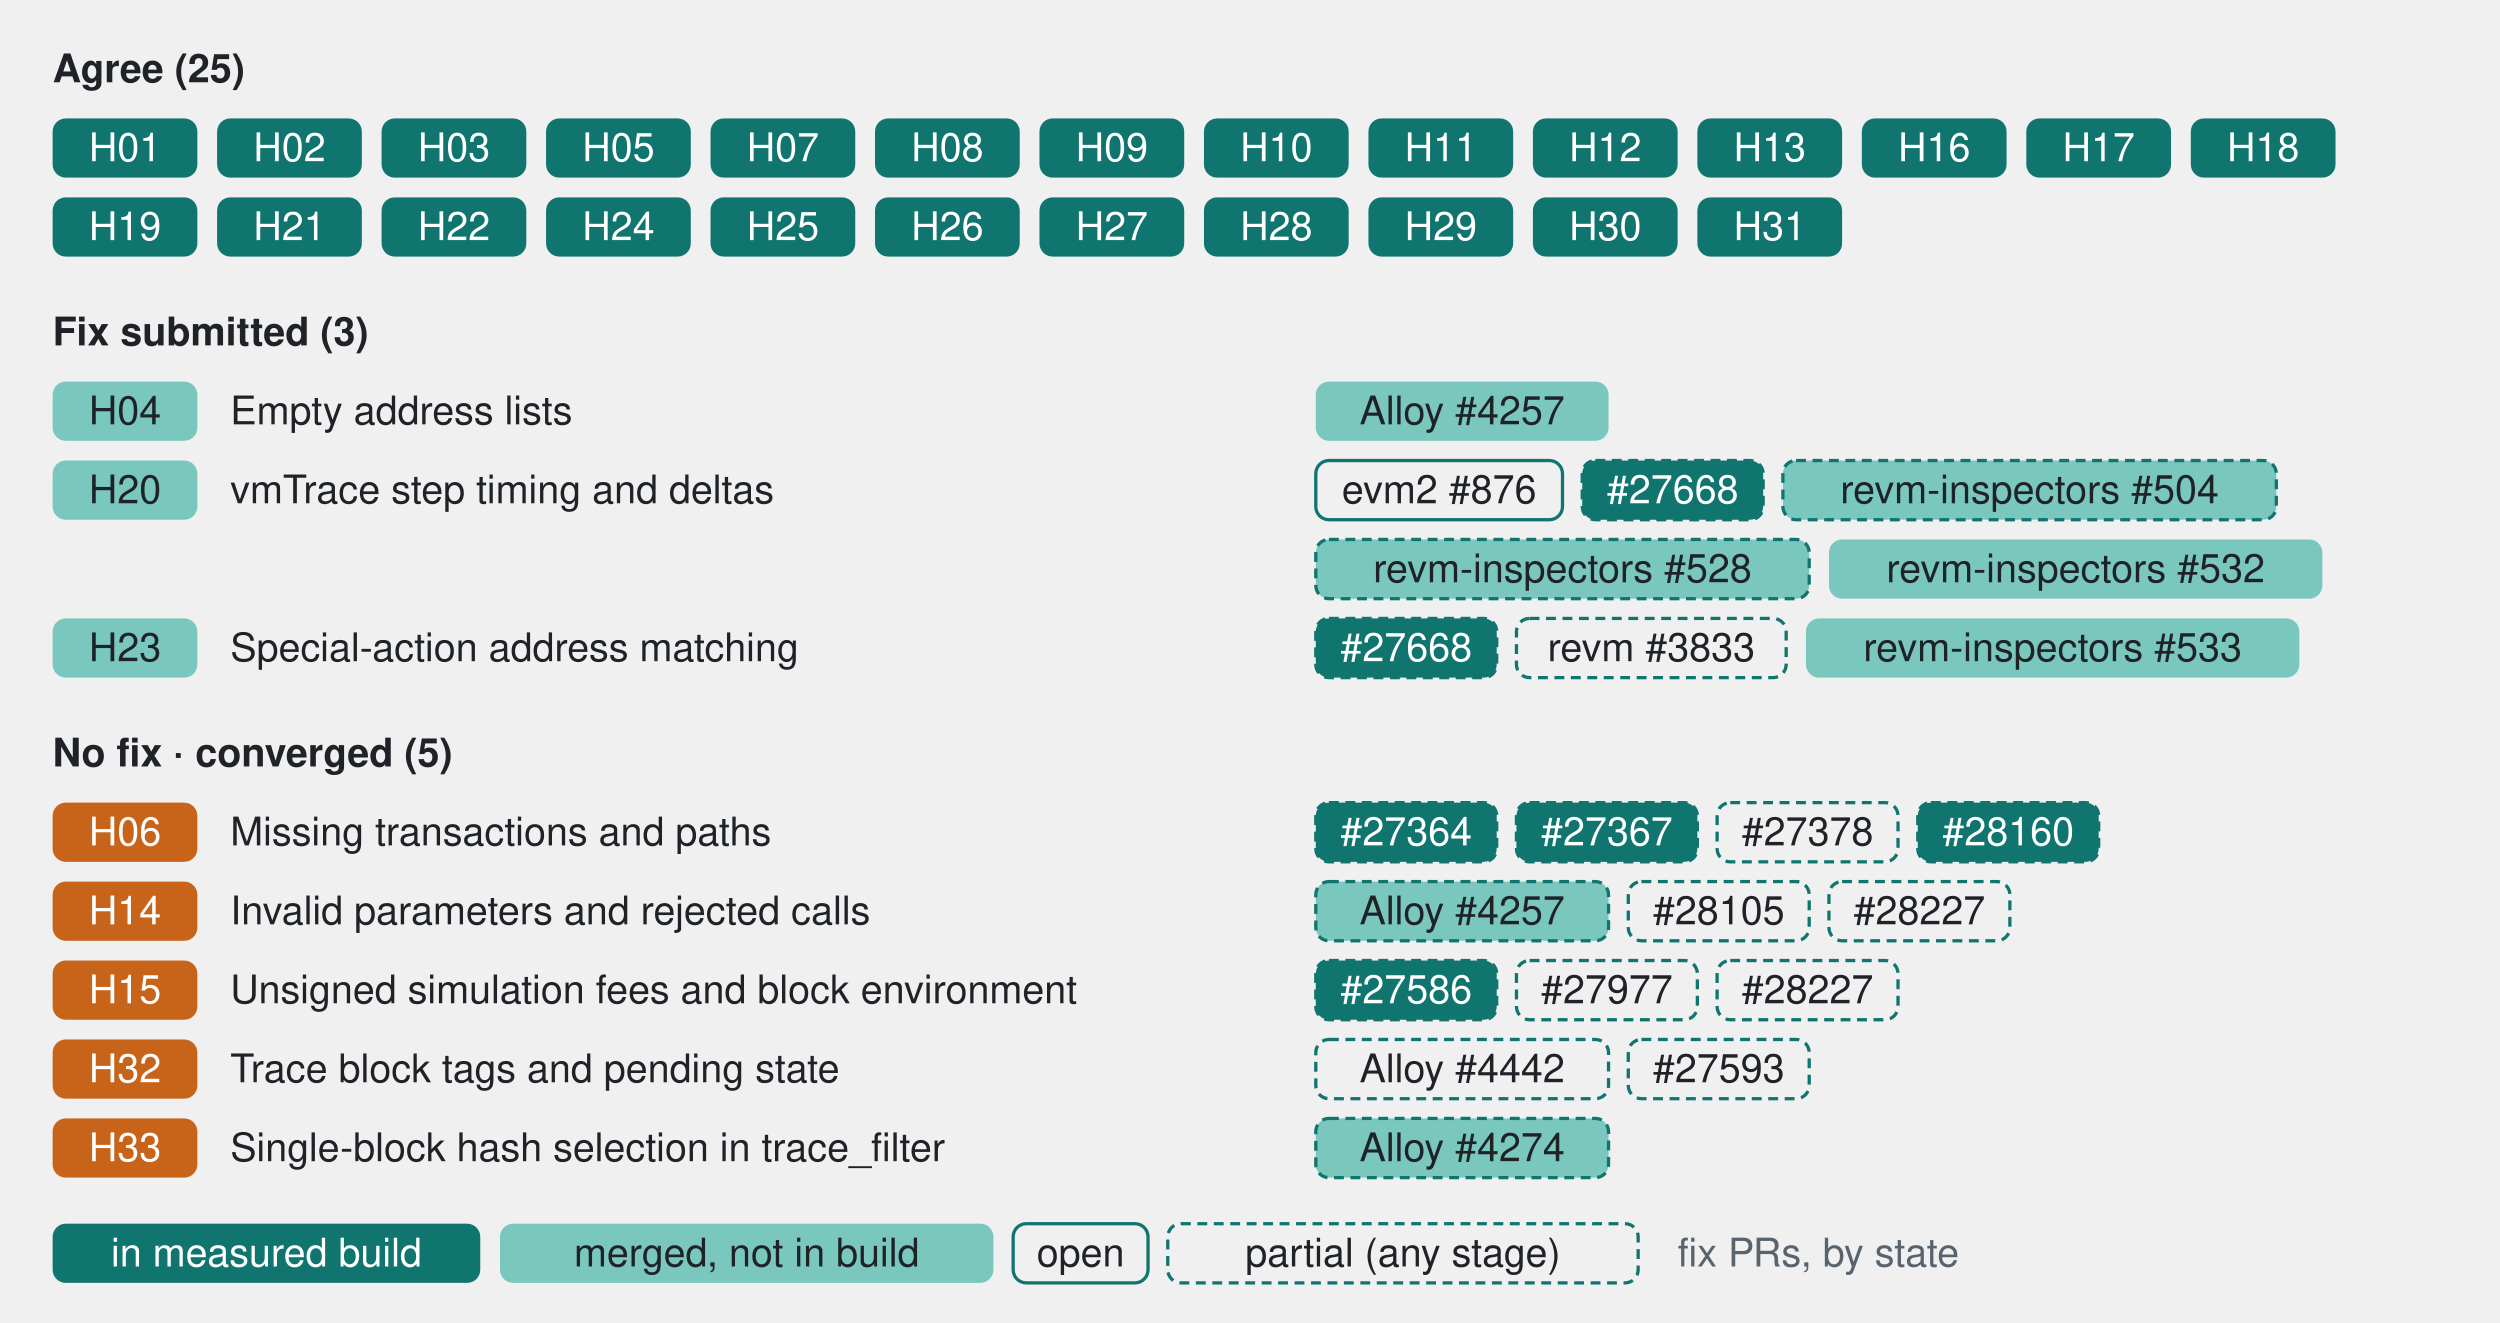
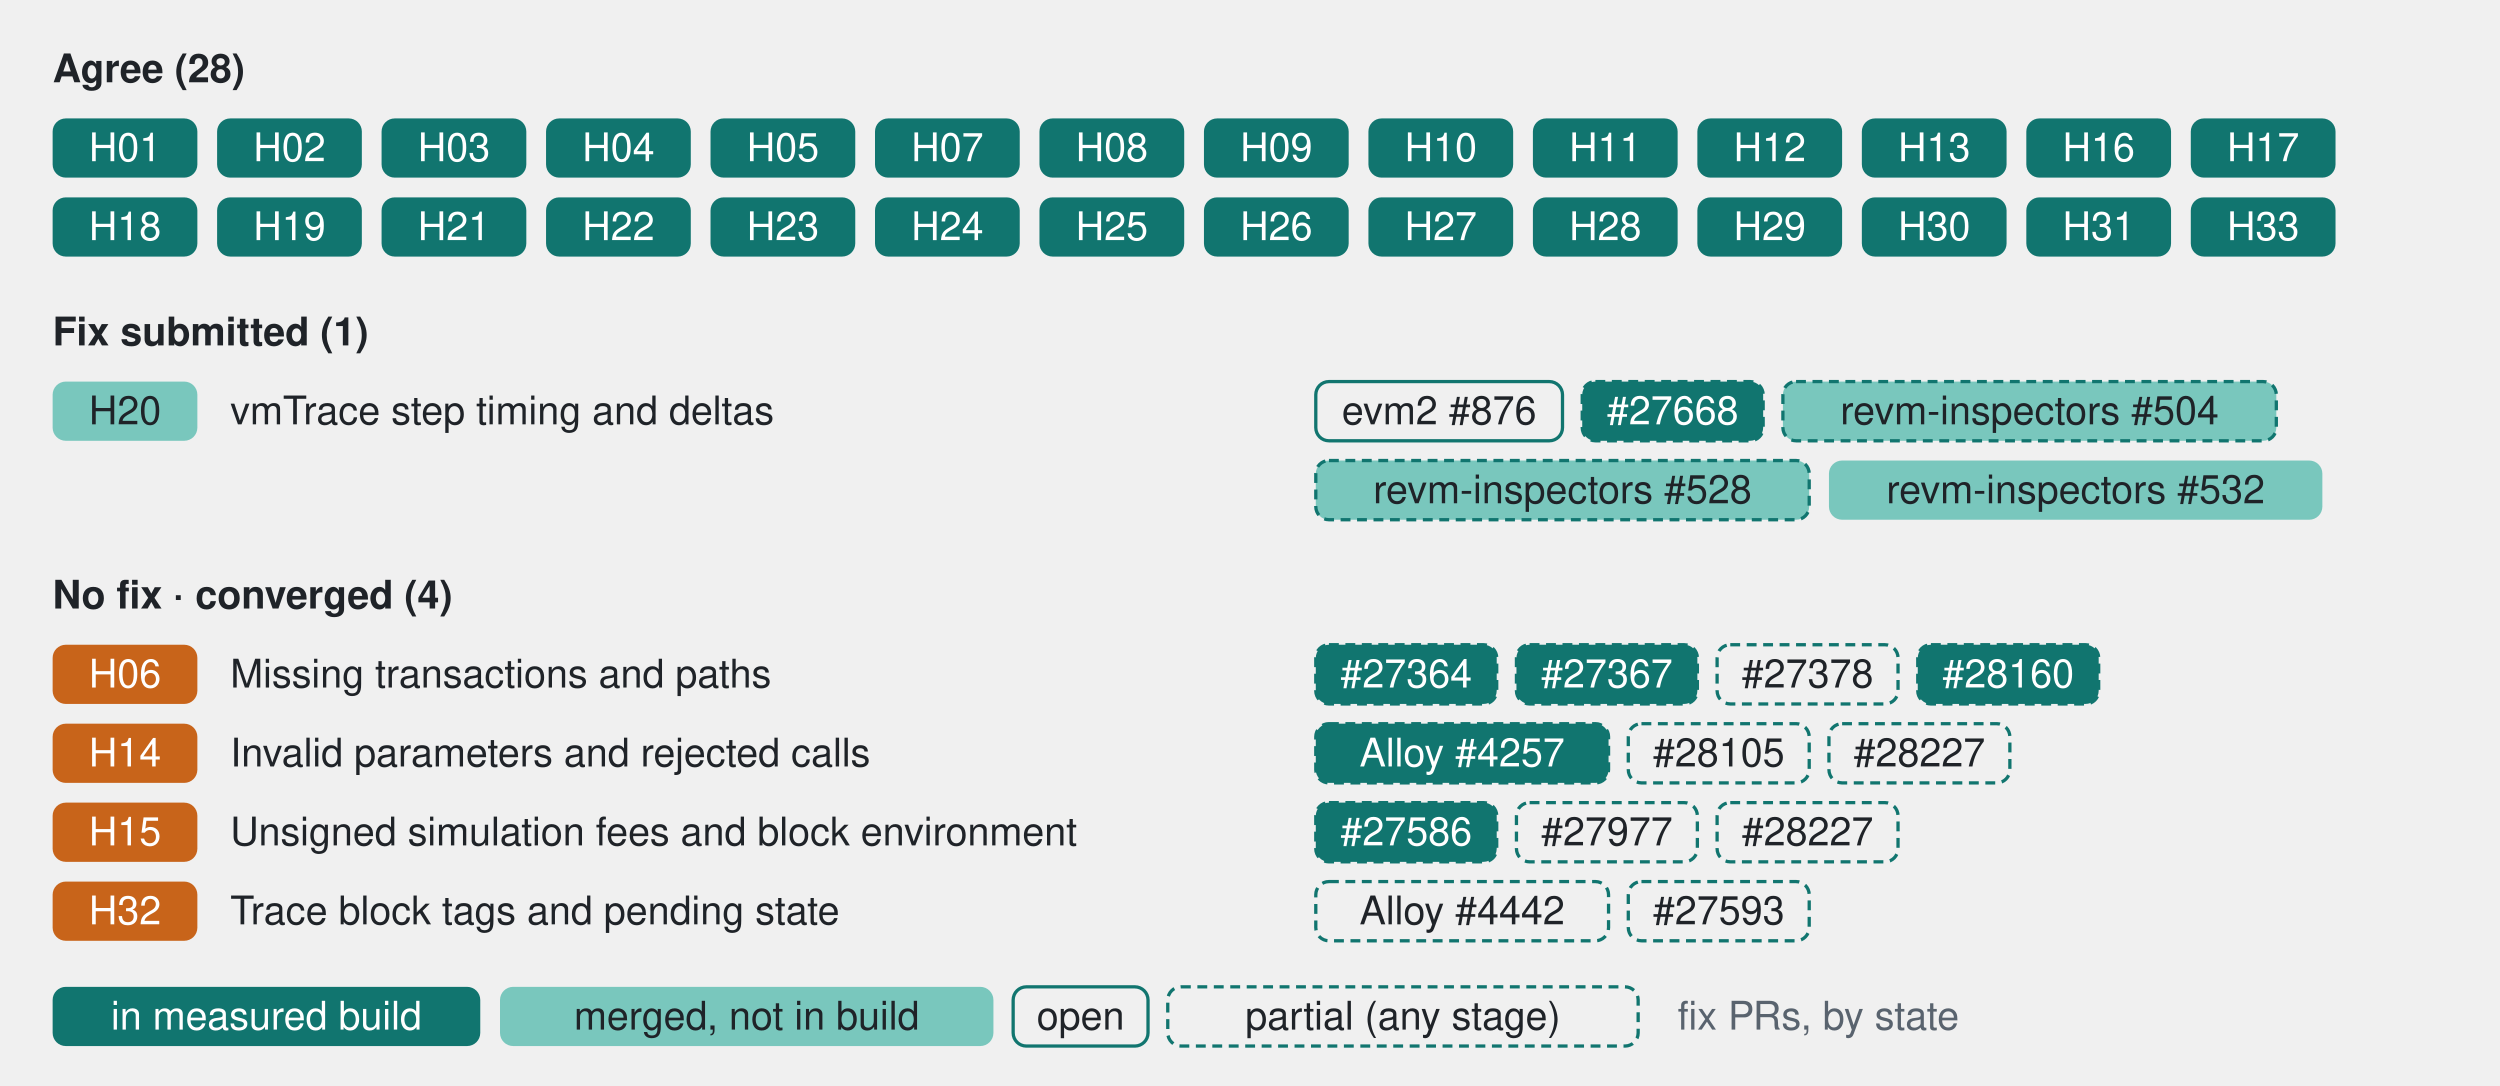
- <svg xmlns="http://www.w3.org/2000/svg" width="760" height="402" viewBox="0 0 760 402" role="img" aria-labelledby="title">
+ <svg xmlns="http://www.w3.org/2000/svg" width="760" height="330" viewBox="0 0 760 330" role="img" aria-labelledby="title">
  <style>text{font-family:-apple-system,BlinkMacSystemFont,"Segoe UI",Helvetica,Arial,sans-serif;font-size:12px}.head{font-weight:600}.partial{stroke-dasharray:3 2}.label{fill:#1f2328}.muted{fill:#59636e}.pr{fill:none;stroke:#11756f}.edge{stroke:#11756f}.b-agree{fill:#11756f}.n-agree{fill:#ffffff}.b-fix{fill:#79c7bd}.n-fix{fill:#1f2328}.b-converged{fill:#c8641a}.n-converged{fill:#ffffff}.b-review{fill:#f2b36b}.n-review{fill:#1f2328}.b-policy{fill:#8172c4}.n-policy{fill:#ffffff}.b-unmeasured{fill:#dde1e6}.n-unmeasured{fill:#1f2328}@media (prefers-color-scheme:dark){.label{fill:#e6edf3}.muted{fill:#9198a1}.pr{fill:none;stroke:#3aa59a}.edge{stroke:#3aa59a}.b-agree{fill:#3aa59a}.n-agree{fill:#0d1117}.b-fix{fill:#1a6b62}.n-fix{fill:#ffffff}.b-converged{fill:#e5843a}.n-converged{fill:#0d1117}.b-review{fill:#8f5420}.n-review{fill:#ffffff}.b-policy{fill:#9b8fe0}.n-policy{fill:#0d1117}.b-unmeasured{fill:#2d333b}.n-unmeasured{fill:#e6edf3}}</style>
-   <text class="label head" x="16" y="25">Agree (25)</text>
+   <text class="label head" x="16" y="25">Agree (28)</text>
  <rect class="b-agree" x="16" y="36" width="44" height="18" rx="4" />
  <text class="n-agree" x="38" y="49" text-anchor="middle">H01</text>
  <rect class="b-agree" x="66" y="36" width="44" height="18" rx="4" />
  <text class="n-agree" x="88" y="49" text-anchor="middle">H02</text>
  <rect class="b-agree" x="116" y="36" width="44" height="18" rx="4" />
  <text class="n-agree" x="138" y="49" text-anchor="middle">H03</text>
  <rect class="b-agree" x="166" y="36" width="44" height="18" rx="4" />
-   <text class="n-agree" x="188" y="49" text-anchor="middle">H05</text>
+   <text class="n-agree" x="188" y="49" text-anchor="middle">H04</text>
  <rect class="b-agree" x="216" y="36" width="44" height="18" rx="4" />
-   <text class="n-agree" x="238" y="49" text-anchor="middle">H07</text>
+   <text class="n-agree" x="238" y="49" text-anchor="middle">H05</text>
  <rect class="b-agree" x="266" y="36" width="44" height="18" rx="4" />
-   <text class="n-agree" x="288" y="49" text-anchor="middle">H08</text>
+   <text class="n-agree" x="288" y="49" text-anchor="middle">H07</text>
  <rect class="b-agree" x="316" y="36" width="44" height="18" rx="4" />
-   <text class="n-agree" x="338" y="49" text-anchor="middle">H09</text>
+   <text class="n-agree" x="338" y="49" text-anchor="middle">H08</text>
  <rect class="b-agree" x="366" y="36" width="44" height="18" rx="4" />
-   <text class="n-agree" x="388" y="49" text-anchor="middle">H10</text>
+   <text class="n-agree" x="388" y="49" text-anchor="middle">H09</text>
  <rect class="b-agree" x="416" y="36" width="44" height="18" rx="4" />
-   <text class="n-agree" x="438" y="49" text-anchor="middle">H11</text>
+   <text class="n-agree" x="438" y="49" text-anchor="middle">H10</text>
  <rect class="b-agree" x="466" y="36" width="44" height="18" rx="4" />
-   <text class="n-agree" x="488" y="49" text-anchor="middle">H12</text>
+   <text class="n-agree" x="488" y="49" text-anchor="middle">H11</text>
  <rect class="b-agree" x="516" y="36" width="44" height="18" rx="4" />
-   <text class="n-agree" x="538" y="49" text-anchor="middle">H13</text>
+   <text class="n-agree" x="538" y="49" text-anchor="middle">H12</text>
  <rect class="b-agree" x="566" y="36" width="44" height="18" rx="4" />
-   <text class="n-agree" x="588" y="49" text-anchor="middle">H16</text>
+   <text class="n-agree" x="588" y="49" text-anchor="middle">H13</text>
  <rect class="b-agree" x="616" y="36" width="44" height="18" rx="4" />
-   <text class="n-agree" x="638" y="49" text-anchor="middle">H17</text>
+   <text class="n-agree" x="638" y="49" text-anchor="middle">H16</text>
  <rect class="b-agree" x="666" y="36" width="44" height="18" rx="4" />
-   <text class="n-agree" x="688" y="49" text-anchor="middle">H18</text>
+   <text class="n-agree" x="688" y="49" text-anchor="middle">H17</text>
  <rect class="b-agree" x="16" y="60" width="44" height="18" rx="4" />
-   <text class="n-agree" x="38" y="73" text-anchor="middle">H19</text>
+   <text class="n-agree" x="38" y="73" text-anchor="middle">H18</text>
  <rect class="b-agree" x="66" y="60" width="44" height="18" rx="4" />
-   <text class="n-agree" x="88" y="73" text-anchor="middle">H21</text>
+   <text class="n-agree" x="88" y="73" text-anchor="middle">H19</text>
  <rect class="b-agree" x="116" y="60" width="44" height="18" rx="4" />
-   <text class="n-agree" x="138" y="73" text-anchor="middle">H22</text>
+   <text class="n-agree" x="138" y="73" text-anchor="middle">H21</text>
  <rect class="b-agree" x="166" y="60" width="44" height="18" rx="4" />
-   <text class="n-agree" x="188" y="73" text-anchor="middle">H24</text>
+   <text class="n-agree" x="188" y="73" text-anchor="middle">H22</text>
  <rect class="b-agree" x="216" y="60" width="44" height="18" rx="4" />
-   <text class="n-agree" x="238" y="73" text-anchor="middle">H25</text>
+   <text class="n-agree" x="238" y="73" text-anchor="middle">H23</text>
  <rect class="b-agree" x="266" y="60" width="44" height="18" rx="4" />
-   <text class="n-agree" x="288" y="73" text-anchor="middle">H26</text>
+   <text class="n-agree" x="288" y="73" text-anchor="middle">H24</text>
  <rect class="b-agree" x="316" y="60" width="44" height="18" rx="4" />
-   <text class="n-agree" x="338" y="73" text-anchor="middle">H27</text>
+   <text class="n-agree" x="338" y="73" text-anchor="middle">H25</text>
  <rect class="b-agree" x="366" y="60" width="44" height="18" rx="4" />
-   <text class="n-agree" x="388" y="73" text-anchor="middle">H28</text>
+   <text class="n-agree" x="388" y="73" text-anchor="middle">H26</text>
  <rect class="b-agree" x="416" y="60" width="44" height="18" rx="4" />
-   <text class="n-agree" x="438" y="73" text-anchor="middle">H29</text>
+   <text class="n-agree" x="438" y="73" text-anchor="middle">H27</text>
  <rect class="b-agree" x="466" y="60" width="44" height="18" rx="4" />
-   <text class="n-agree" x="488" y="73" text-anchor="middle">H30</text>
+   <text class="n-agree" x="488" y="73" text-anchor="middle">H28</text>
  <rect class="b-agree" x="516" y="60" width="44" height="18" rx="4" />
-   <text class="n-agree" x="538" y="73" text-anchor="middle">H31</text>
-   <text class="label head" x="16" y="105">Fix submitted (3)</text>
+   <text class="n-agree" x="538" y="73" text-anchor="middle">H29</text>
+   <rect class="b-agree" x="566" y="60" width="44" height="18" rx="4" />
+   <text class="n-agree" x="588" y="73" text-anchor="middle">H30</text>
+   <rect class="b-agree" x="616" y="60" width="44" height="18" rx="4" />
+   <text class="n-agree" x="638" y="73" text-anchor="middle">H31</text>
+   <rect class="b-agree" x="666" y="60" width="44" height="18" rx="4" />
+   <text class="n-agree" x="688" y="73" text-anchor="middle">H33</text>
+   <text class="label head" x="16" y="105">Fix submitted (1)</text>
  <rect class="b-fix" x="16" y="116" width="44" height="18" rx="4" />
-   <text class="n-fix" x="38" y="129" text-anchor="middle">H04</text>
-   <text class="label" x="70" y="129">Empty address lists</text>
-   <rect class="b-fix" x="400" y="116" width="89" height="18" rx="4" />
-   <text class="n-fix" x="444.5" y="129" text-anchor="middle">Alloy #4257</text>
-   <rect class="b-fix" x="16" y="140" width="44" height="18" rx="4" />
-   <text class="n-fix" x="38" y="153" text-anchor="middle">H20</text>
-   <text class="label" x="70" y="153">vmTrace step timing and deltas</text>
-   <rect class="pr" x="400" y="140" width="75" height="18" rx="4" />
-   <text class="label" x="437.5" y="153" text-anchor="middle">evm2 #876</text>
-   <rect class="b-agree edge partial" x="481" y="140" width="55" height="18" rx="4" />
-   <text class="n-agree" x="508.5" y="153" text-anchor="middle">#27668</text>
-   <rect class="b-fix edge partial" x="542" y="140" width="150" height="18" rx="4" />
-   <text class="n-fix" x="617" y="153" text-anchor="middle">revm-inspectors #504</text>
-   <rect class="b-fix edge partial" x="400" y="164" width="150" height="18" rx="4" />
-   <text class="n-fix" x="475" y="177" text-anchor="middle">revm-inspectors #528</text>
-   <rect class="b-fix" x="556" y="164" width="150" height="18" rx="4" />
-   <text class="n-fix" x="631" y="177" text-anchor="middle">revm-inspectors #532</text>
-   <rect class="b-fix" x="16" y="188" width="44" height="18" rx="4" />
-   <text class="n-fix" x="38" y="201" text-anchor="middle">H23</text>
-   <text class="label" x="70" y="201">Special-action address matching</text>
-   <rect class="b-agree edge partial" x="400" y="188" width="55" height="18" rx="4" />
-   <text class="n-agree" x="427.5" y="201" text-anchor="middle">#27668</text>
-   <rect class="pr edge partial" x="461" y="188" width="82" height="18" rx="4" />
-   <text class="label" x="502" y="201" text-anchor="middle">revm #3833</text>
-   <rect class="b-fix" x="549" y="188" width="150" height="18" rx="4" />
-   <text class="n-fix" x="624" y="201" text-anchor="middle">revm-inspectors #533</text>
-   <text class="label head" x="16" y="233">No fix · converged (5)</text>
+   <text class="n-fix" x="38" y="129" text-anchor="middle">H20</text>
+   <text class="label" x="70" y="129">vmTrace step timing and deltas</text>
+   <rect class="pr" x="400" y="116" width="75" height="18" rx="4" />
+   <text class="label" x="437.5" y="129" text-anchor="middle">evm2 #876</text>
+   <rect class="b-agree edge partial" x="481" y="116" width="55" height="18" rx="4" />
+   <text class="n-agree" x="508.5" y="129" text-anchor="middle">#27668</text>
+   <rect class="b-fix edge partial" x="542" y="116" width="150" height="18" rx="4" />
+   <text class="n-fix" x="617" y="129" text-anchor="middle">revm-inspectors #504</text>
+   <rect class="b-fix edge partial" x="400" y="140" width="150" height="18" rx="4" />
+   <text class="n-fix" x="475" y="153" text-anchor="middle">revm-inspectors #528</text>
+   <rect class="b-fix" x="556" y="140" width="150" height="18" rx="4" />
+   <text class="n-fix" x="631" y="153" text-anchor="middle">revm-inspectors #532</text>
+   <text class="label head" x="16" y="185">No fix · converged (4)</text>
+   <rect class="b-converged" x="16" y="196" width="44" height="18" rx="4" />
+   <text class="n-converged" x="38" y="209" text-anchor="middle">H06</text>
+   <text class="label" x="70" y="209">Missing transactions and paths</text>
+   <rect class="b-agree edge partial" x="400" y="196" width="55" height="18" rx="4" />
+   <text class="n-agree" x="427.5" y="209" text-anchor="middle">#27364</text>
+   <rect class="b-agree edge partial" x="461" y="196" width="55" height="18" rx="4" />
+   <text class="n-agree" x="488.5" y="209" text-anchor="middle">#27367</text>
+   <rect class="pr edge partial" x="522" y="196" width="55" height="18" rx="4" />
+   <text class="label" x="549.5" y="209" text-anchor="middle">#27378</text>
+   <rect class="b-agree edge partial" x="583" y="196" width="55" height="18" rx="4" />
+   <text class="n-agree" x="610.5" y="209" text-anchor="middle">#28160</text>
+   <rect class="b-converged" x="16" y="220" width="44" height="18" rx="4" />
+   <text class="n-converged" x="38" y="233" text-anchor="middle">H14</text>
+   <text class="label" x="70" y="233">Invalid parameters and rejected calls</text>
+   <rect class="b-agree edge partial" x="400" y="220" width="89" height="18" rx="4" />
+   <text class="n-agree" x="444.5" y="233" text-anchor="middle">Alloy #4257</text>
+   <rect class="pr edge partial" x="495" y="220" width="55" height="18" rx="4" />
+   <text class="label" x="522.5" y="233" text-anchor="middle">#28105</text>
+   <rect class="pr edge partial" x="556" y="220" width="55" height="18" rx="4" />
+   <text class="label" x="583.5" y="233" text-anchor="middle">#28227</text>
  <rect class="b-converged" x="16" y="244" width="44" height="18" rx="4" />
-   <text class="n-converged" x="38" y="257" text-anchor="middle">H06</text>
-   <text class="label" x="70" y="257">Missing transactions and paths</text>
+   <text class="n-converged" x="38" y="257" text-anchor="middle">H15</text>
+   <text class="label" x="70" y="257">Unsigned simulation fees and block environment</text>
  <rect class="b-agree edge partial" x="400" y="244" width="55" height="18" rx="4" />
-   <text class="n-agree" x="427.5" y="257" text-anchor="middle">#27364</text>
-   <rect class="b-agree edge partial" x="461" y="244" width="55" height="18" rx="4" />
-   <text class="n-agree" x="488.5" y="257" text-anchor="middle">#27367</text>
+   <text class="n-agree" x="427.5" y="257" text-anchor="middle">#27586</text>
+   <rect class="pr edge partial" x="461" y="244" width="55" height="18" rx="4" />
+   <text class="label" x="488.5" y="257" text-anchor="middle">#27977</text>
  <rect class="pr edge partial" x="522" y="244" width="55" height="18" rx="4" />
-   <text class="label" x="549.5" y="257" text-anchor="middle">#27378</text>
-   <rect class="b-agree edge partial" x="583" y="244" width="55" height="18" rx="4" />
-   <text class="n-agree" x="610.5" y="257" text-anchor="middle">#28160</text>
+   <text class="label" x="549.5" y="257" text-anchor="middle">#28227</text>
  <rect class="b-converged" x="16" y="268" width="44" height="18" rx="4" />
-   <text class="n-converged" x="38" y="281" text-anchor="middle">H14</text>
-   <text class="label" x="70" y="281">Invalid parameters and rejected calls</text>
-   <rect class="b-fix edge partial" x="400" y="268" width="89" height="18" rx="4" />
-   <text class="n-fix" x="444.5" y="281" text-anchor="middle">Alloy #4257</text>
+   <text class="n-converged" x="38" y="281" text-anchor="middle">H32</text>
+   <text class="label" x="70" y="281">Trace block tags and pending state</text>
+   <rect class="pr edge partial" x="400" y="268" width="89" height="18" rx="4" />
+   <text class="label" x="444.5" y="281" text-anchor="middle">Alloy #4442</text>
  <rect class="pr edge partial" x="495" y="268" width="55" height="18" rx="4" />
-   <text class="label" x="522.5" y="281" text-anchor="middle">#28105</text>
-   <rect class="pr edge partial" x="556" y="268" width="55" height="18" rx="4" />
-   <text class="label" x="583.5" y="281" text-anchor="middle">#28227</text>
-   <rect class="b-converged" x="16" y="292" width="44" height="18" rx="4" />
-   <text class="n-converged" x="38" y="305" text-anchor="middle">H15</text>
-   <text class="label" x="70" y="305">Unsigned simulation fees and block environment</text>
-   <rect class="b-agree edge partial" x="400" y="292" width="55" height="18" rx="4" />
-   <text class="n-agree" x="427.5" y="305" text-anchor="middle">#27586</text>
-   <rect class="pr edge partial" x="461" y="292" width="55" height="18" rx="4" />
-   <text class="label" x="488.5" y="305" text-anchor="middle">#27977</text>
-   <rect class="pr edge partial" x="522" y="292" width="55" height="18" rx="4" />
-   <text class="label" x="549.5" y="305" text-anchor="middle">#28227</text>
-   <rect class="b-converged" x="16" y="316" width="44" height="18" rx="4" />
-   <text class="n-converged" x="38" y="329" text-anchor="middle">H32</text>
-   <text class="label" x="70" y="329">Trace block tags and pending state</text>
-   <rect class="pr edge partial" x="400" y="316" width="89" height="18" rx="4" />
-   <text class="label" x="444.5" y="329" text-anchor="middle">Alloy #4442</text>
-   <rect class="pr edge partial" x="495" y="316" width="55" height="18" rx="4" />
-   <text class="label" x="522.5" y="329" text-anchor="middle">#27593</text>
-   <rect class="b-converged" x="16" y="340" width="44" height="18" rx="4" />
-   <text class="n-converged" x="38" y="353" text-anchor="middle">H33</text>
-   <text class="label" x="70" y="353">Single-block hash selection in trace_filter</text>
-   <rect class="b-fix edge partial" x="400" y="340" width="89" height="18" rx="4" />
-   <text class="n-fix" x="444.5" y="353" text-anchor="middle">Alloy #4274</text>
-   <rect class="b-agree" x="16" y="372" width="130" height="18" rx="4" />
-   <text class="n-agree" x="81" y="385" text-anchor="middle">in measured build</text>
-   <rect class="b-fix" x="152" y="372" width="150" height="18" rx="4" />
-   <text class="n-fix" x="227" y="385" text-anchor="middle">merged, not in build</text>
-   <rect class="pr" x="308" y="372" width="41" height="18" rx="4" />
-   <text class="label" x="328.5" y="385" text-anchor="middle">open</text>
-   <rect class="pr partial" x="355" y="372" width="143" height="18" rx="4" />
-   <text class="label" x="426.5" y="385" text-anchor="middle">partial (any stage)</text>
-   <text class="muted" x="510" y="385">fix PRs, by state</text>
+   <text class="label" x="522.5" y="281" text-anchor="middle">#27593</text>
+   <rect class="b-agree" x="16" y="300" width="130" height="18" rx="4" />
+   <text class="n-agree" x="81" y="313" text-anchor="middle">in measured build</text>
+   <rect class="b-fix" x="152" y="300" width="150" height="18" rx="4" />
+   <text class="n-fix" x="227" y="313" text-anchor="middle">merged, not in build</text>
+   <rect class="pr" x="308" y="300" width="41" height="18" rx="4" />
+   <text class="label" x="328.5" y="313" text-anchor="middle">open</text>
+   <rect class="pr partial" x="355" y="300" width="143" height="18" rx="4" />
+   <text class="label" x="426.5" y="313" text-anchor="middle">partial (any stage)</text>
+   <text class="muted" x="510" y="313">fix PRs, by state</text>
</svg>
